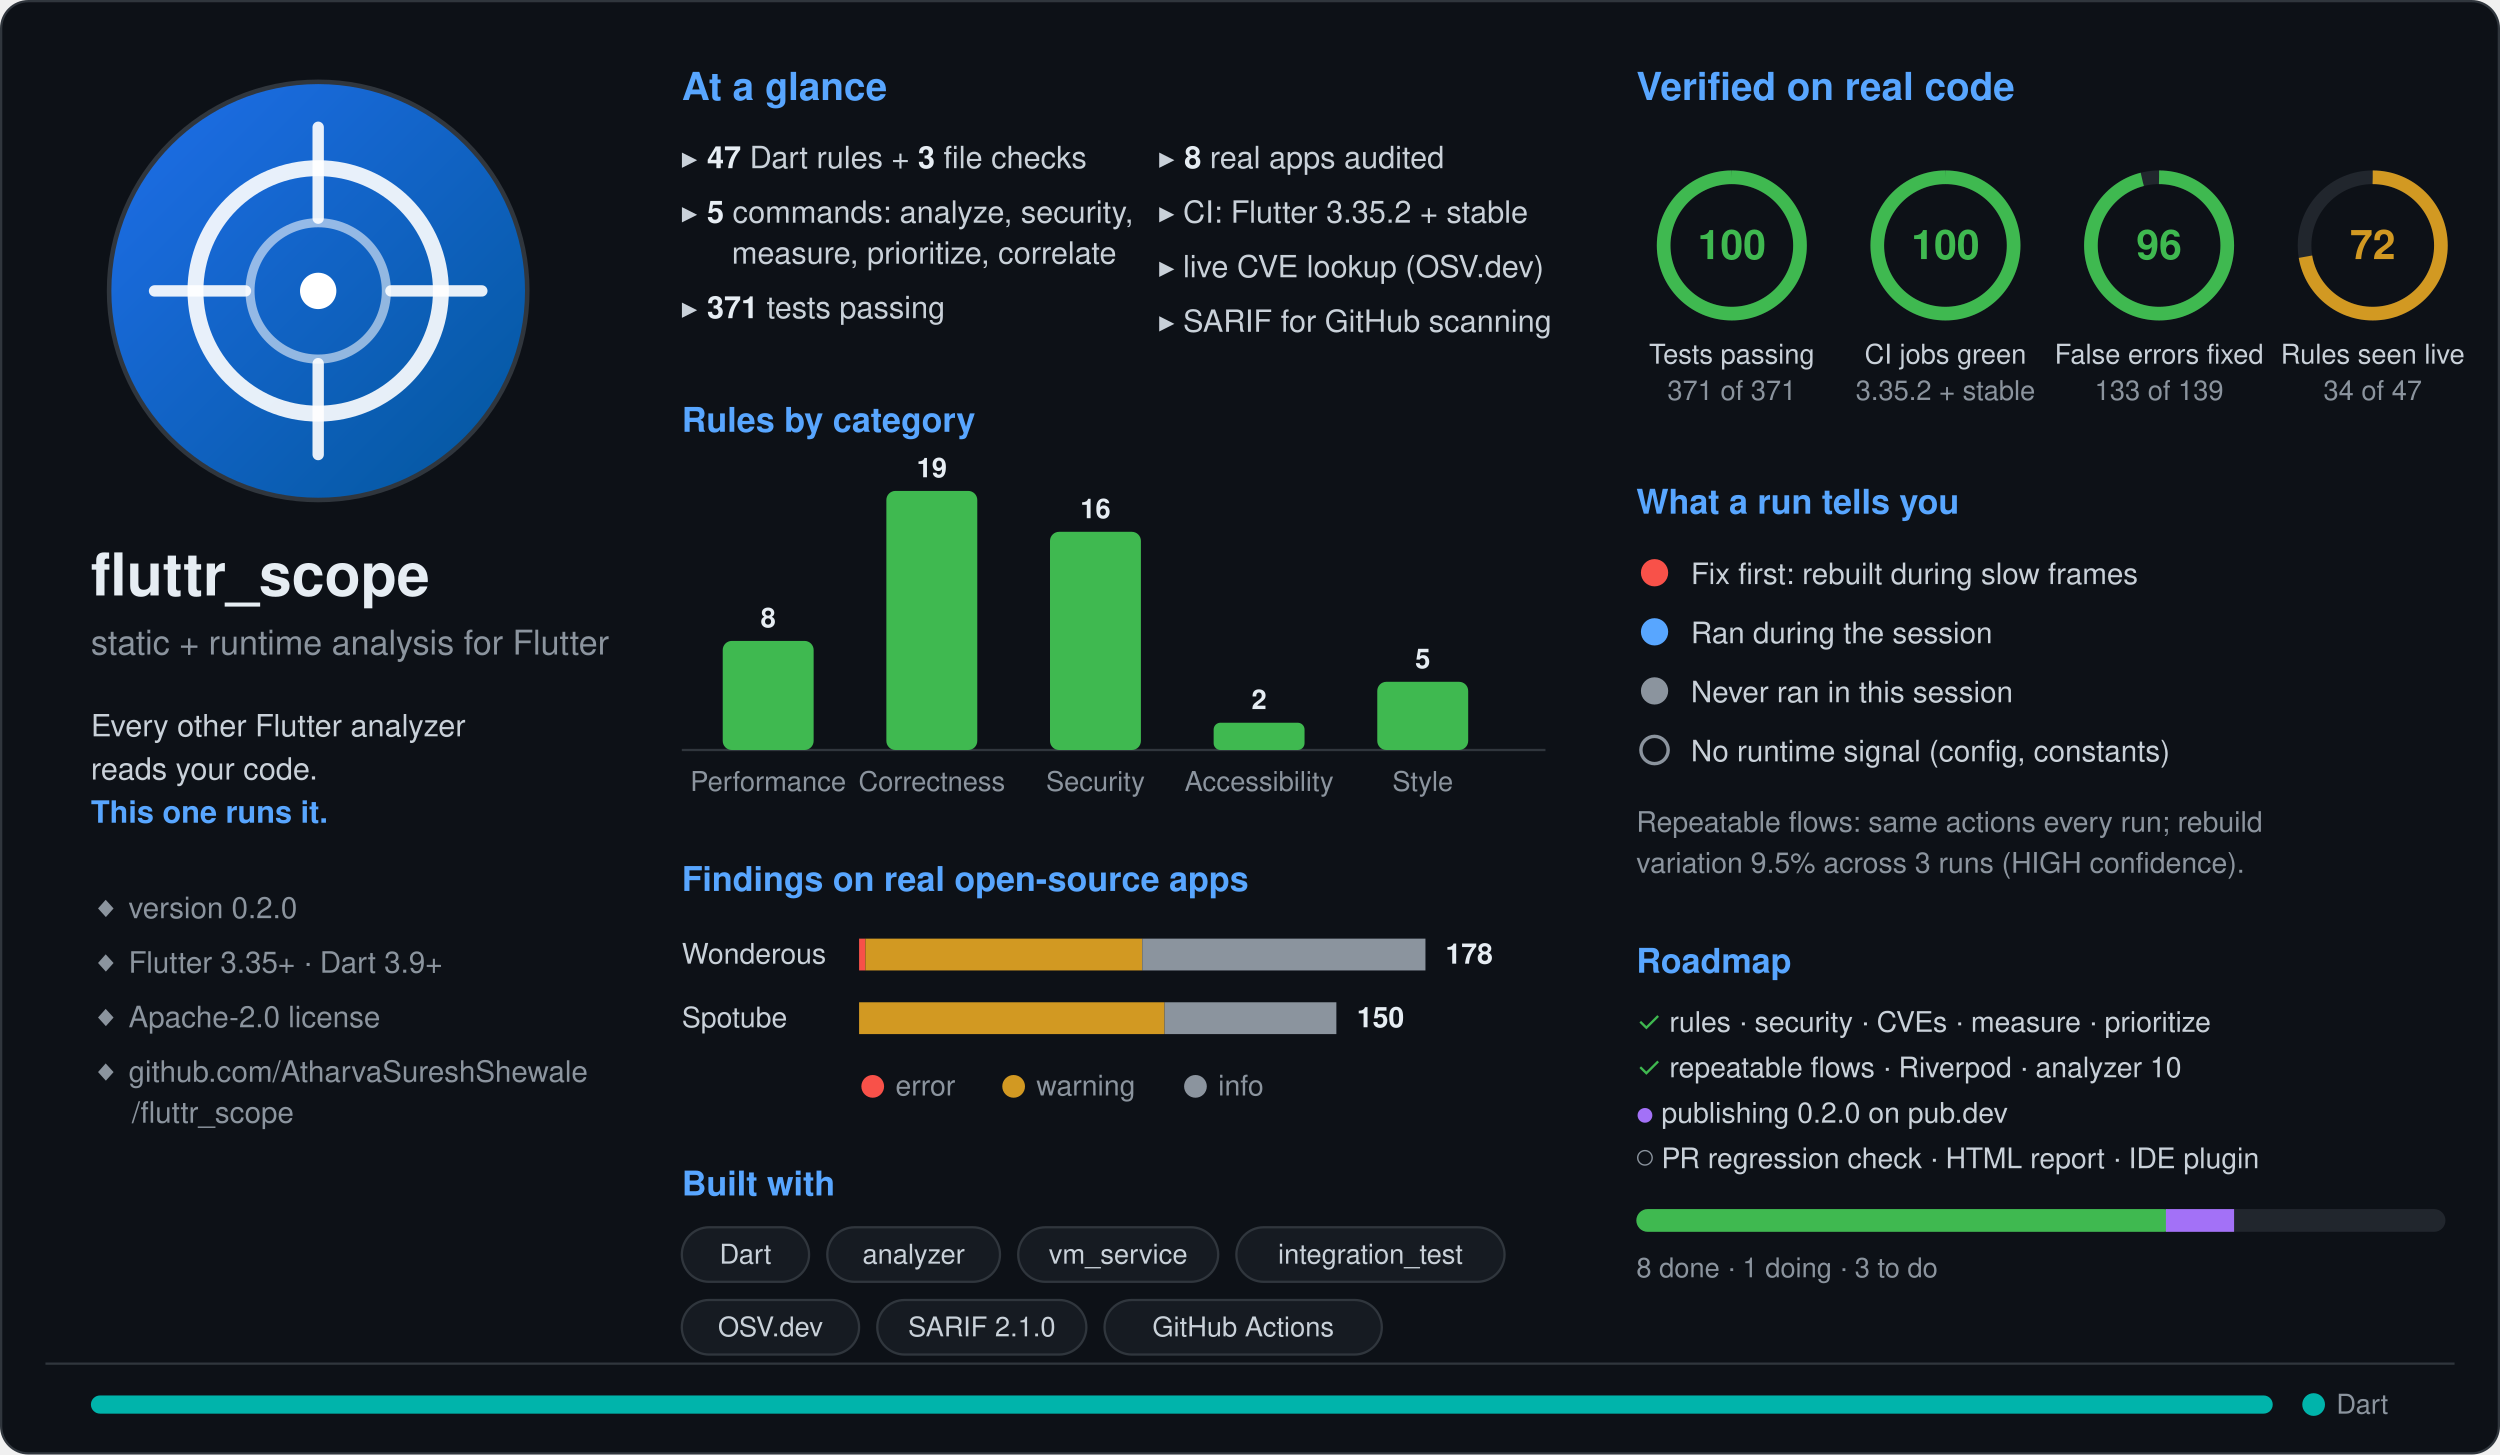
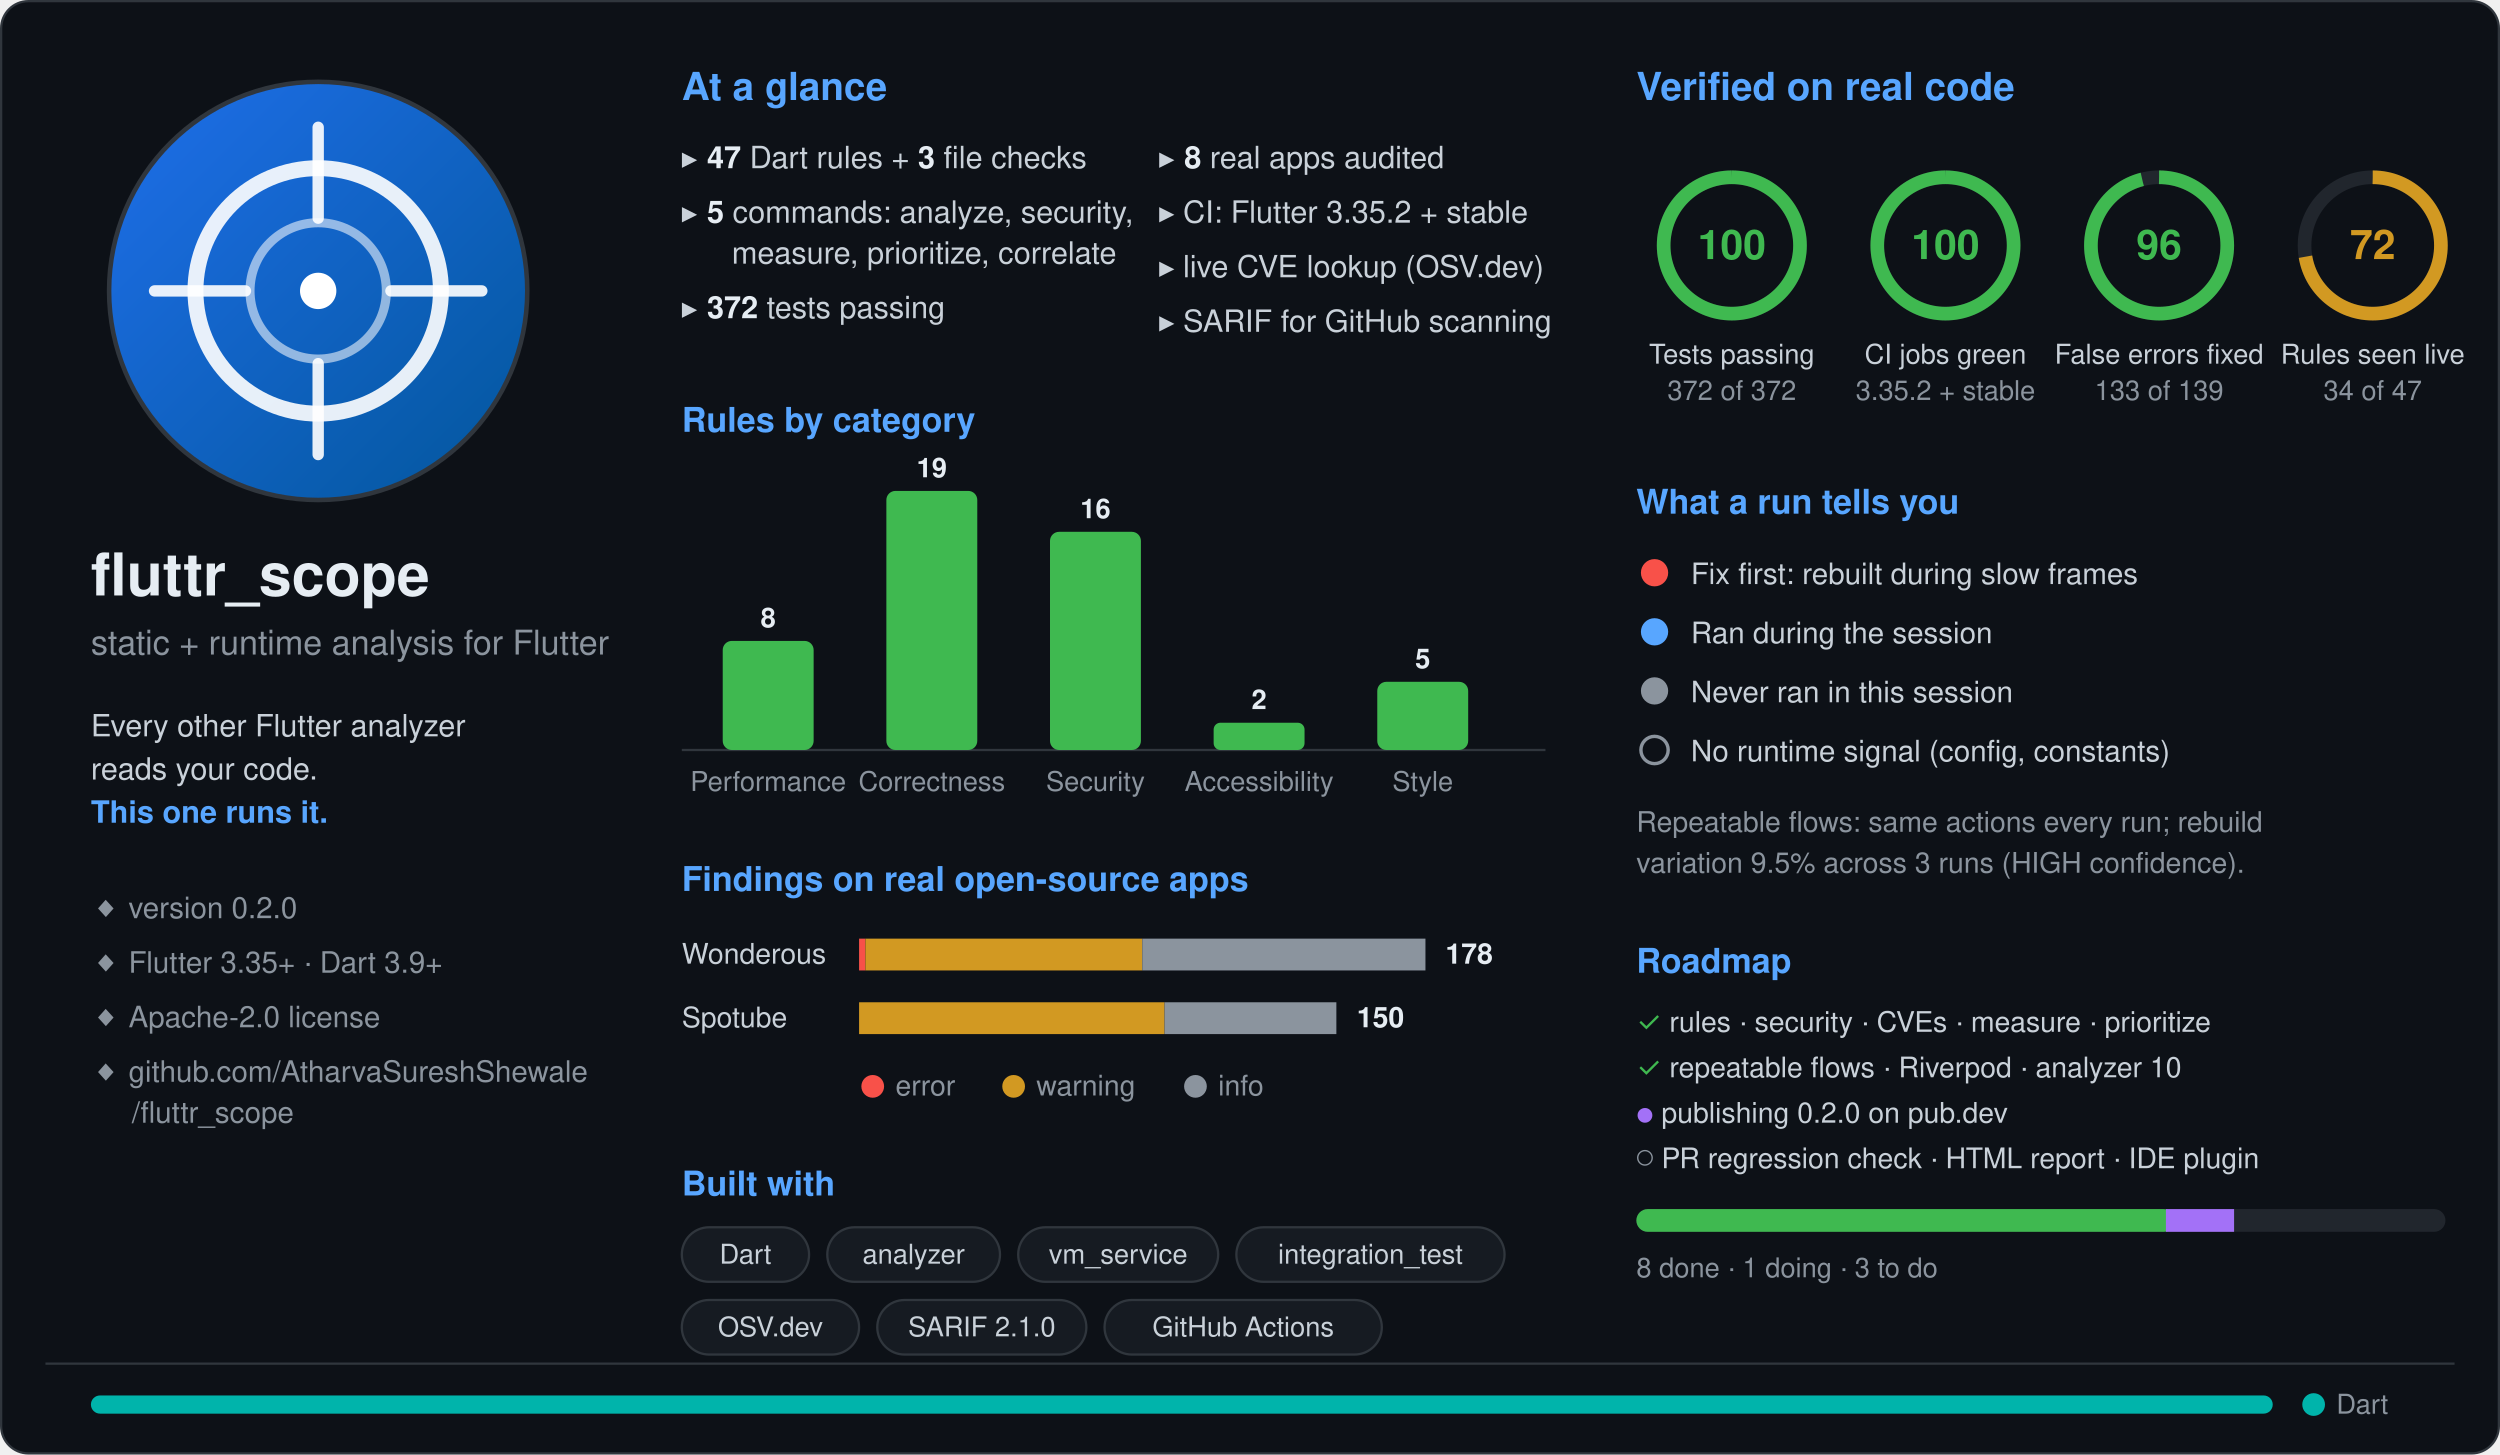
- <svg xmlns="http://www.w3.org/2000/svg" width="1100" height="640" viewBox="0 0 1100 640" role="img" aria-label="fluttr_scope project dashboard: 47 Dart rules plus 3 file checks, 5 commands, 371 tests passing, CI green on Flutter 3.35.2 and stable; rules by category; findings on Wonderous and Spotube; verification scores; roadmap progress">
+ <svg xmlns="http://www.w3.org/2000/svg" width="1100" height="640" viewBox="0 0 1100 640" role="img" aria-label="fluttr_scope project dashboard: 47 Dart rules plus 3 file checks, 5 commands, 372 tests passing, CI green on Flutter 3.35.2 and stable; rules by category; findings on Wonderous and Spotube; verification scores; roadmap progress">
  <defs>
    <linearGradient id="logo" x1="0" y1="0" x2="1" y2="1">
      <stop offset="0" stop-color="#1f6feb" />
      <stop offset="1" stop-color="#02569b" />
    </linearGradient>
  </defs>
  <rect x="0.5" y="0.5" width="1099" height="639" rx="12" fill="#0d1117" stroke="#30363d" />
  <g font-family="-apple-system, 'Segoe UI', Helvetica, Arial, sans-serif">
    <circle cx="140" cy="128" r="92" fill="url(#logo)" />
    <circle cx="140" cy="128" r="92" fill="none" stroke="#30363d" stroke-width="2" />
    <circle cx="140" cy="128" r="54" fill="none" stroke="#ffffff" stroke-opacity="0.9" stroke-width="7" />
    <circle cx="140" cy="128" r="30" fill="none" stroke="#ffffff" stroke-opacity="0.55" stroke-width="4" />
    <line x1="140" y1="56" x2="140" y2="96" stroke="#ffffff" stroke-opacity="0.9" stroke-width="5" stroke-linecap="round" />
    <line x1="140" y1="160" x2="140" y2="200" stroke="#ffffff" stroke-opacity="0.9" stroke-width="5" stroke-linecap="round" />
    <line x1="68" y1="128" x2="108" y2="128" stroke="#ffffff" stroke-opacity="0.9" stroke-width="5" stroke-linecap="round" />
    <line x1="172" y1="128" x2="212" y2="128" stroke="#ffffff" stroke-opacity="0.9" stroke-width="5" stroke-linecap="round" />
    <circle cx="140" cy="128" r="8" fill="#ffffff" />
    <text x="40" y="262" font-size="26" font-weight="700" fill="#e6edf3">fluttr_scope</text>
    <text x="40" y="288" font-size="15" fill="#8b949e">static + runtime analysis for Flutter</text>
    <text x="40" y="324" font-size="13.5" fill="#c9d1d9">Every other Flutter analyzer</text>
    <text x="40" y="343" font-size="13.5" fill="#c9d1d9">reads your code.</text>
    <text x="40" y="362" font-size="13.5" fill="#58a6ff" font-weight="600">This one runs it.</text>
    <g font-size="13" fill="#8b949e">
      <text x="40" y="404">◆  version 0.2.0</text>
      <text x="40" y="428">◆  Flutter 3.35+ · Dart 3.9+</text>
      <text x="40" y="452">◆  Apache-2.0 license</text>
      <text x="40" y="476">◆  github.com/AtharvaSureshShewale</text>
      <text x="58" y="494">/fluttr_scope</text>
    </g>
    <text x="300" y="44" font-size="17" font-weight="600" fill="#58a6ff">At a glance</text>
    <g font-size="13.5" fill="#c9d1d9">
      <text x="300" y="74">▸  <tspan font-weight="700" fill="#e6edf3">47</tspan> Dart rules + <tspan font-weight="700" fill="#e6edf3">3</tspan> file checks</text>
      <text x="300" y="98">▸  <tspan font-weight="700" fill="#e6edf3">5</tspan> commands: analyze, security,</text>
      <text x="322" y="116">measure, prioritize, correlate</text>
-       <text x="300" y="140">▸  <tspan font-weight="700" fill="#e6edf3">371</tspan> tests passing</text>
+       <text x="300" y="140">▸  <tspan font-weight="700" fill="#e6edf3">372</tspan> tests passing</text>
      <text x="510" y="74">▸  <tspan font-weight="700" fill="#e6edf3">8</tspan> real apps audited</text>
      <text x="510" y="98">▸  CI: Flutter 3.35.2 + stable</text>
      <text x="510" y="122">▸  live CVE lookup (OSV.dev)</text>
      <text x="510" y="146">▸  SARIF for GitHub scanning</text>
    </g>
    <text x="300" y="190" font-size="15" font-weight="600" fill="#58a6ff">Rules by category</text>
    <line x1="300" y1="330" x2="680" y2="330" stroke="#30363d" />
    <g font-size="12" text-anchor="middle">
      <rect x="318" y="282" width="40" height="48" rx="4" fill="#3fb950" />
      <text x="338" y="276" fill="#e6edf3" font-weight="600">8</text>
      <text x="338" y="348" fill="#8b949e">Performance</text>
      <rect x="390" y="216" width="40" height="114" rx="4" fill="#3fb950" />
      <text x="410" y="210" fill="#e6edf3" font-weight="600">19</text>
      <text x="410" y="348" fill="#8b949e">Correctness</text>
      <rect x="462" y="234" width="40" height="96" rx="4" fill="#3fb950" />
      <text x="482" y="228" fill="#e6edf3" font-weight="600">16</text>
      <text x="482" y="348" fill="#8b949e">Security</text>
      <rect x="534" y="318" width="40" height="12" rx="3" fill="#3fb950" />
      <text x="554" y="312" fill="#e6edf3" font-weight="600">2</text>
      <text x="554" y="348" fill="#8b949e">Accessibility</text>
      <rect x="606" y="300" width="40" height="30" rx="4" fill="#3fb950" />
      <text x="626" y="294" fill="#e6edf3" font-weight="600">5</text>
      <text x="626" y="348" fill="#8b949e">Style</text>
    </g>
    <text x="300" y="392" font-size="15" font-weight="600" fill="#58a6ff">Findings on real open-source apps</text>
    <g font-size="12.5">
      <text x="300" y="424" fill="#c9d1d9">Wonderous</text>
      <rect x="378" y="413" width="2.8" height="14" fill="#f85149" />
      <rect x="380.8" y="413" width="121.8" height="14" fill="#d29922" />
      <rect x="502.6" y="413" width="124.6" height="14" fill="#8b949e" />
      <text x="636" y="424" fill="#e6edf3" font-weight="600">178</text>
      <text x="300" y="452" fill="#c9d1d9">Spotube</text>
      <rect x="378" y="441" width="134.4" height="14" fill="#d29922" />
      <rect x="512.4" y="441" width="75.6" height="14" fill="#8b949e" />
      <text x="597" y="452" fill="#e6edf3" font-weight="600">150</text>
      <circle cx="384" cy="478" r="5" fill="#f85149" />
      <text x="394" y="482" fill="#8b949e">error</text>
      <circle cx="446" cy="478" r="5" fill="#d29922" />
      <text x="456" y="482" fill="#8b949e">warning</text>
      <circle cx="526" cy="478" r="5" fill="#8b949e" />
      <text x="536" y="482" fill="#8b949e">info</text>
    </g>
    <text x="300" y="526" font-size="15" font-weight="600" fill="#58a6ff">Built with</text>
    <g font-size="12" fill="#c9d1d9">
      <rect x="300" y="540" width="56" height="24" rx="12" fill="#161b22" stroke="#30363d" />
      <text x="328" y="556" text-anchor="middle">Dart</text>
      <rect x="364" y="540" width="76" height="24" rx="12" fill="#161b22" stroke="#30363d" />
      <text x="402" y="556" text-anchor="middle">analyzer</text>
      <rect x="448" y="540" width="88" height="24" rx="12" fill="#161b22" stroke="#30363d" />
      <text x="492" y="556" text-anchor="middle">vm_service</text>
      <rect x="544" y="540" width="118" height="24" rx="12" fill="#161b22" stroke="#30363d" />
      <text x="603" y="556" text-anchor="middle">integration_test</text>
      <rect x="300" y="572" width="78" height="24" rx="12" fill="#161b22" stroke="#30363d" />
      <text x="339" y="588" text-anchor="middle">OSV.dev</text>
      <rect x="386" y="572" width="92" height="24" rx="12" fill="#161b22" stroke="#30363d" />
      <text x="432" y="588" text-anchor="middle">SARIF 2.1.0</text>
      <rect x="486" y="572" width="122" height="24" rx="12" fill="#161b22" stroke="#30363d" />
      <text x="547" y="588" text-anchor="middle">GitHub Actions</text>
    </g>
    <text x="720" y="44" font-size="17" font-weight="600" fill="#58a6ff">Verified on real code</text>
    <g font-size="12" text-anchor="middle">
      <g transform="translate(762,108)">
        <circle r="30" fill="none" stroke="#21262d" stroke-width="6" />
        <circle r="30" fill="none" stroke="#3fb950" stroke-width="6" stroke-dasharray="188.5 188.5" transform="rotate(-90)" />
        <text y="6" font-size="18" font-weight="700" fill="#3fb950">100</text>
        <text y="52" fill="#c9d1d9">Tests passing</text>
-         <text y="68" fill="#8b949e">371 of 371</text>
+         <text y="68" fill="#8b949e">372 of 372</text>
      </g>
      <g transform="translate(856,108)">
        <circle r="30" fill="none" stroke="#21262d" stroke-width="6" />
        <circle r="30" fill="none" stroke="#3fb950" stroke-width="6" stroke-dasharray="188.5 188.5" transform="rotate(-90)" />
        <text y="6" font-size="18" font-weight="700" fill="#3fb950">100</text>
        <text y="52" fill="#c9d1d9">CI jobs green</text>
        <text y="68" fill="#8b949e">3.35.2 + stable</text>
      </g>
      <g transform="translate(950,108)">
        <circle r="30" fill="none" stroke="#21262d" stroke-width="6" />
        <circle r="30" fill="none" stroke="#3fb950" stroke-width="6" stroke-dasharray="181 188.5" transform="rotate(-90)" />
        <text y="6" font-size="18" font-weight="700" fill="#3fb950">96</text>
        <text y="52" fill="#c9d1d9">False errors fixed</text>
        <text y="68" fill="#8b949e">133 of 139</text>
      </g>
      <g transform="translate(1044,108)">
        <circle r="30" fill="none" stroke="#21262d" stroke-width="6" />
        <circle r="30" fill="none" stroke="#d29922" stroke-width="6" stroke-dasharray="136.4 188.5" transform="rotate(-90)" />
        <text y="6" font-size="18" font-weight="700" fill="#d29922">72</text>
        <text y="52" fill="#c9d1d9">Rules seen live</text>
        <text y="68" fill="#8b949e">34 of 47</text>
      </g>
    </g>
    <text x="720" y="226" font-size="15" font-weight="600" fill="#58a6ff">What a run tells you</text>
    <g font-size="13" fill="#c9d1d9">
      <circle cx="728" cy="252" r="6" fill="#f85149" />
      <text x="744" y="257">Fix first: rebuilt during slow frames</text>
      <circle cx="728" cy="278" r="6" fill="#58a6ff" />
      <text x="744" y="283">Ran during the session</text>
      <circle cx="728" cy="304" r="6" fill="#8b949e" />
      <text x="744" y="309">Never ran in this session</text>
      <circle cx="728" cy="330" r="6" fill="none" stroke="#8b949e" stroke-width="1.5" />
      <text x="744" y="335">No runtime signal (config, constants)</text>
    </g>
    <text x="720" y="366" font-size="12.5" fill="#8b949e">Repeatable flows: same actions every run; rebuild</text>
    <text x="720" y="384" font-size="12.5" fill="#8b949e">variation 9.5% across 3 runs (HIGH confidence).</text>
    <text x="720" y="428" font-size="15" font-weight="600" fill="#58a6ff">Roadmap</text>
    <g font-size="12.5" fill="#c9d1d9">
      <text x="720" y="454">
        <tspan fill="#3fb950">✓</tspan>  rules · security · CVEs · measure · prioritize</text>
      <text x="720" y="474">
        <tspan fill="#3fb950">✓</tspan>  repeatable flows · Riverpod · analyzer 10</text>
      <text x="720" y="494">
        <tspan fill="#a371f7">●</tspan>  publishing 0.2.0 on pub.dev</text>
      <text x="720" y="514">
        <tspan fill="#8b949e">○</tspan>  PR regression check · HTML report · IDE plugin</text>
    </g>
    <rect x="720" y="532" width="356" height="10" rx="5" fill="#21262d" />
    <rect x="720" y="532" width="237" height="10" rx="5" fill="#3fb950" />
    <rect x="953" y="532" width="30" height="10" fill="#a371f7" />
    <text x="720" y="562" font-size="12" fill="#8b949e">8 done · 1 doing · 3 to do</text>
    <line x1="20" y1="600" x2="1080" y2="600" stroke="#30363d" />
    <rect x="40" y="614" width="960" height="8" rx="4" fill="#00B4AB" />
    <circle cx="1018" cy="618" r="5" fill="#00B4AB" />
    <text x="1028" y="622" font-size="12" fill="#8b949e">Dart</text>
  </g>
</svg>
